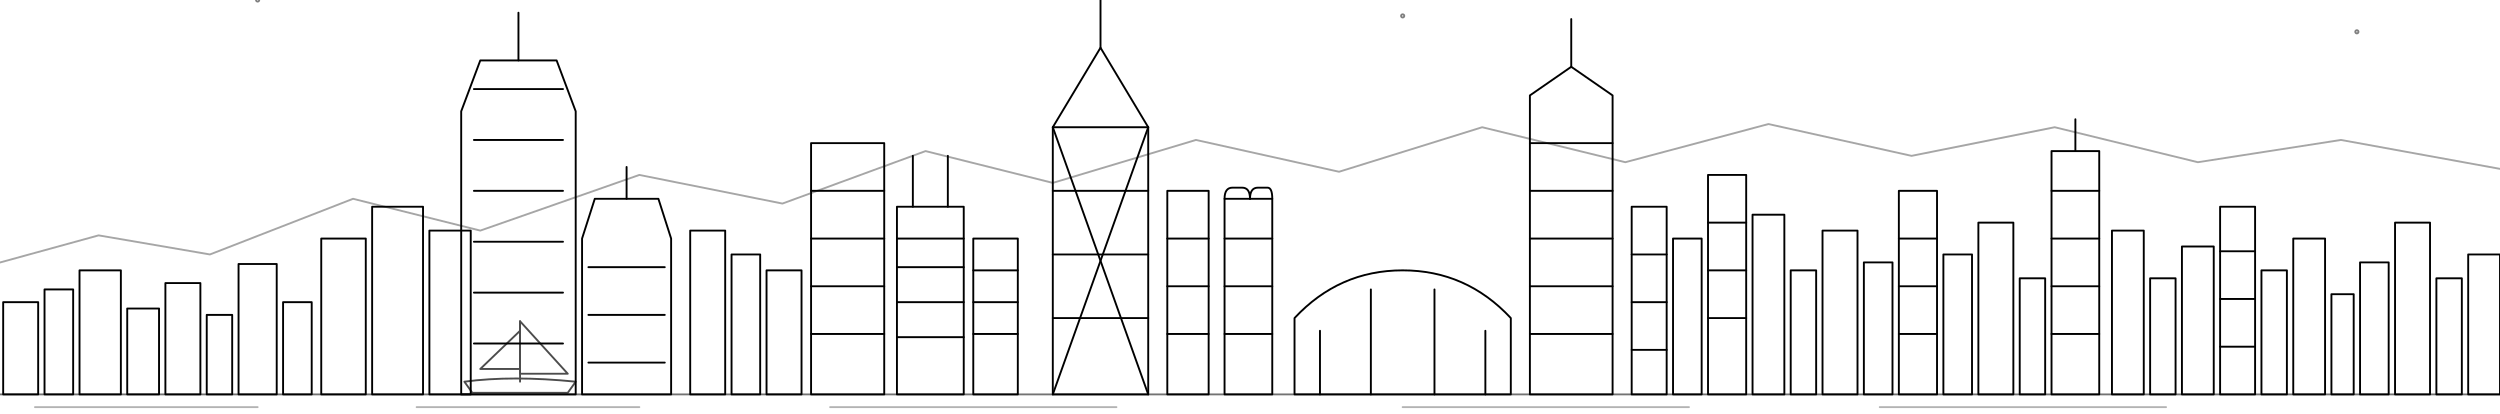
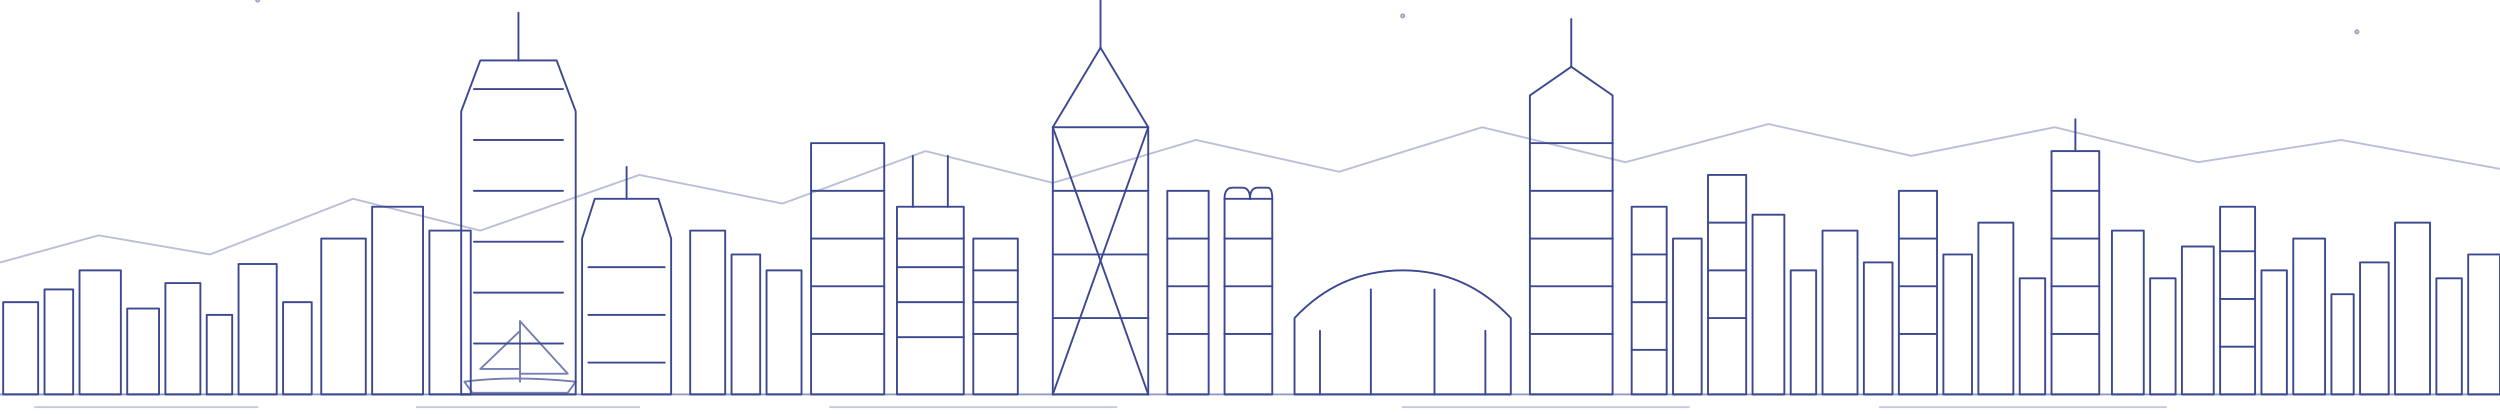
- <svg xmlns="http://www.w3.org/2000/svg" viewBox="18 50 1572 260" preserveAspectRatio="xMaxYMax meet" fill="none" stroke="currentColor" stroke-width="1.2" stroke-linejoin="round" stroke-linecap="round" aria-hidden="true">
+ <svg xmlns="http://www.w3.org/2000/svg" viewBox="18 50 1572 260" preserveAspectRatio="xMaxYMax meet" fill="none" stroke="#3C4990" stroke-width="1.2" stroke-linejoin="round" stroke-linecap="round" aria-hidden="true">
  <path opacity="0.35" d="M0 220 L80 198 L150 210 L240 175 L320 195 L420 160 L510 178 L600 145 L680 165 L770 138 L860 158 L950 130 L1040 152 L1130 128 L1220 148 L1310 130 L1400 152 L1490 138 L1600 158 L1600 320 L0 320 Z" />
  <line x1="0" y1="298" x2="1600" y2="298" opacity="0.55" />
  <line x1="40" y1="306" x2="180" y2="306" opacity="0.3" />
  <line x1="280" y1="306" x2="420" y2="306" opacity="0.3" />
  <line x1="540" y1="306" x2="720" y2="306" opacity="0.3" />
  <line x1="900" y1="306" x2="1080" y2="306" opacity="0.3" />
  <line x1="1200" y1="306" x2="1380" y2="306" opacity="0.3" />
  <g opacity="0.7">
    <path d="M310 290 Q340 286 380 290 L375 297 L315 297 Z" />
    <line x1="345" y1="290" x2="345" y2="252" />
    <path d="M345 252 L375 285 L345 285 Z" />
    <path d="M345 258 L320 282 L345 282 Z" />
  </g>
  <g>
    <rect x="20" y="240" width="22" height="58" />
    <rect x="46" y="232" width="18" height="66" />
    <rect x="68" y="220" width="26" height="78" />
    <rect x="98" y="244" width="20" height="54" />
    <rect x="122" y="228" width="22" height="70" />
    <rect x="148" y="248" width="16" height="50" />
    <rect x="168" y="216" width="24" height="82" />
    <rect x="196" y="240" width="18" height="58" />
  </g>
  <g>
    <rect x="220" y="200" width="28" height="98" />
    <rect x="252" y="180" width="32" height="118" />
    <rect x="288" y="195" width="26" height="103" />
    <path d="M320 88 L368 88 L380 120 L380 298 L308 298 L308 120 Z" />
    <line x1="344" y1="88" x2="344" y2="58" />
    <line x1="316" y1="106" x2="372" y2="106" />
    <line x1="316" y1="138" x2="372" y2="138" />
    <line x1="316" y1="170" x2="372" y2="170" />
    <line x1="316" y1="202" x2="372" y2="202" />
    <line x1="316" y1="234" x2="372" y2="234" />
    <line x1="316" y1="266" x2="372" y2="266" />
  </g>
  <g>
    <path d="M392 175 L432 175 L440 200 L440 298 L384 298 L384 200 Z" />
    <line x1="412" y1="175" x2="412" y2="155" />
    <line x1="388" y1="218" x2="436" y2="218" />
    <line x1="388" y1="248" x2="436" y2="248" />
    <line x1="388" y1="278" x2="436" y2="278" />
  </g>
  <g>
    <rect x="452" y="195" width="22" height="103" />
    <rect x="478" y="210" width="18" height="88" />
    <rect x="500" y="220" width="22" height="78" />
  </g>
  <g>
    <rect x="528" y="140" width="46" height="158" />
    <line x1="528" y1="170" x2="574" y2="170" />
    <line x1="528" y1="200" x2="574" y2="200" />
    <line x1="528" y1="230" x2="574" y2="230" />
    <line x1="528" y1="260" x2="574" y2="260" />
  </g>
  <g>
    <rect x="582" y="180" width="42" height="118" />
    <line x1="582" y1="200" x2="624" y2="200" />
    <line x1="582" y1="218" x2="624" y2="218" />
    <line x1="582" y1="240" x2="624" y2="240" />
    <line x1="582" y1="262" x2="624" y2="262" />
    <line x1="592" y1="180" x2="592" y2="148" />
    <line x1="614" y1="180" x2="614" y2="148" />
  </g>
  <g>
    <rect x="630" y="200" width="28" height="98" />
    <line x1="630" y1="220" x2="658" y2="220" />
    <line x1="630" y1="240" x2="658" y2="240" />
    <line x1="630" y1="260" x2="658" y2="260" />
  </g>
  <g>
    <path d="M680 298 L680 130 L710 80 L740 130 L740 298 Z" />
    <line x1="680" y1="130" x2="740" y2="130" />
    <line x1="680" y1="170" x2="740" y2="170" />
    <line x1="680" y1="210" x2="740" y2="210" />
    <line x1="680" y1="250" x2="740" y2="250" />
    <line x1="680" y1="298" x2="740" y2="130" />
    <line x1="740" y1="298" x2="680" y2="130" />
    <line x1="710" y1="80" x2="710" y2="50" />
  </g>
  <g>
    <rect x="752" y="170" width="26" height="128" />
    <line x1="752" y1="200" x2="778" y2="200" />
    <line x1="752" y1="230" x2="778" y2="230" />
    <line x1="752" y1="260" x2="778" y2="260" />
    <path d="M788 175 L788 298 L818 298 L818 175 Z" />
    <path d="M788 175 Q788 168 793 168 L799 168 Q804 168 804 175" />
    <path d="M804 175 Q804 168 809 168 L815 168 Q818 168 818 175" />
    <line x1="788" y1="200" x2="818" y2="200" />
    <line x1="788" y1="230" x2="818" y2="230" />
    <line x1="788" y1="260" x2="818" y2="260" />
  </g>
  <g>
    <path d="M832 298 L832 250 Q860 220 900 220 Q940 220 968 250 L968 298 Z" />
    <path d="M848 298 L848 258" />
    <path d="M880 298 L880 232" />
    <path d="M920 298 L920 232" />
    <path d="M952 298 L952 258" />
  </g>
  <g>
    <path d="M980 298 L980 110 L1006 92 L1032 110 L1032 298 Z" />
    <line x1="1006" y1="92" x2="1006" y2="62" />
    <line x1="980" y1="140" x2="1032" y2="140" />
    <line x1="980" y1="170" x2="1032" y2="170" />
    <line x1="980" y1="200" x2="1032" y2="200" />
    <line x1="980" y1="230" x2="1032" y2="230" />
    <line x1="980" y1="260" x2="1032" y2="260" />
  </g>
  <g>
    <rect x="1044" y="180" width="22" height="118" />
    <line x1="1044" y1="210" x2="1066" y2="210" />
    <line x1="1044" y1="240" x2="1066" y2="240" />
    <line x1="1044" y1="270" x2="1066" y2="270" />
    <rect x="1070" y="200" width="18" height="98" />
    <rect x="1092" y="160" width="24" height="138" />
    <line x1="1092" y1="190" x2="1116" y2="190" />
    <line x1="1092" y1="220" x2="1116" y2="220" />
    <line x1="1092" y1="250" x2="1116" y2="250" />
    <rect x="1120" y="185" width="20" height="113" />
    <rect x="1144" y="220" width="16" height="78" />
    <rect x="1164" y="195" width="22" height="103" />
    <rect x="1190" y="215" width="18" height="83" />
    <rect x="1212" y="170" width="24" height="128" />
    <line x1="1212" y1="200" x2="1236" y2="200" />
    <line x1="1212" y1="230" x2="1236" y2="230" />
    <line x1="1212" y1="260" x2="1236" y2="260" />
    <rect x="1240" y="210" width="18" height="88" />
    <rect x="1262" y="190" width="22" height="108" />
    <rect x="1288" y="225" width="16" height="73" />
    <path d="M1308 298 L1308 145 L1338 145 L1338 298 Z" />
    <line x1="1308" y1="170" x2="1338" y2="170" />
    <line x1="1308" y1="200" x2="1338" y2="200" />
    <line x1="1308" y1="230" x2="1338" y2="230" />
    <line x1="1308" y1="260" x2="1338" y2="260" />
    <line x1="1323" y1="145" x2="1323" y2="125" />
    <rect x="1346" y="195" width="20" height="103" />
    <rect x="1370" y="225" width="16" height="73" />
    <rect x="1390" y="205" width="20" height="93" />
    <rect x="1414" y="180" width="22" height="118" />
    <line x1="1414" y1="208" x2="1436" y2="208" />
    <line x1="1414" y1="238" x2="1436" y2="238" />
    <line x1="1414" y1="268" x2="1436" y2="268" />
    <rect x="1440" y="220" width="16" height="78" />
    <rect x="1460" y="200" width="20" height="98" />
    <rect x="1484" y="235" width="14" height="63" />
    <rect x="1502" y="215" width="18" height="83" />
    <rect x="1524" y="190" width="22" height="108" />
    <rect x="1550" y="225" width="16" height="73" />
    <rect x="1570" y="210" width="20" height="88" />
  </g>
  <g opacity="0.5">
    <circle cx="180" cy="50" r="1" />
    <circle cx="450" cy="35" r="1" />
    <circle cx="900" cy="60" r="1" />
    <circle cx="1280" cy="40" r="1" />
    <circle cx="1500" cy="70" r="1" />
  </g>
</svg>
